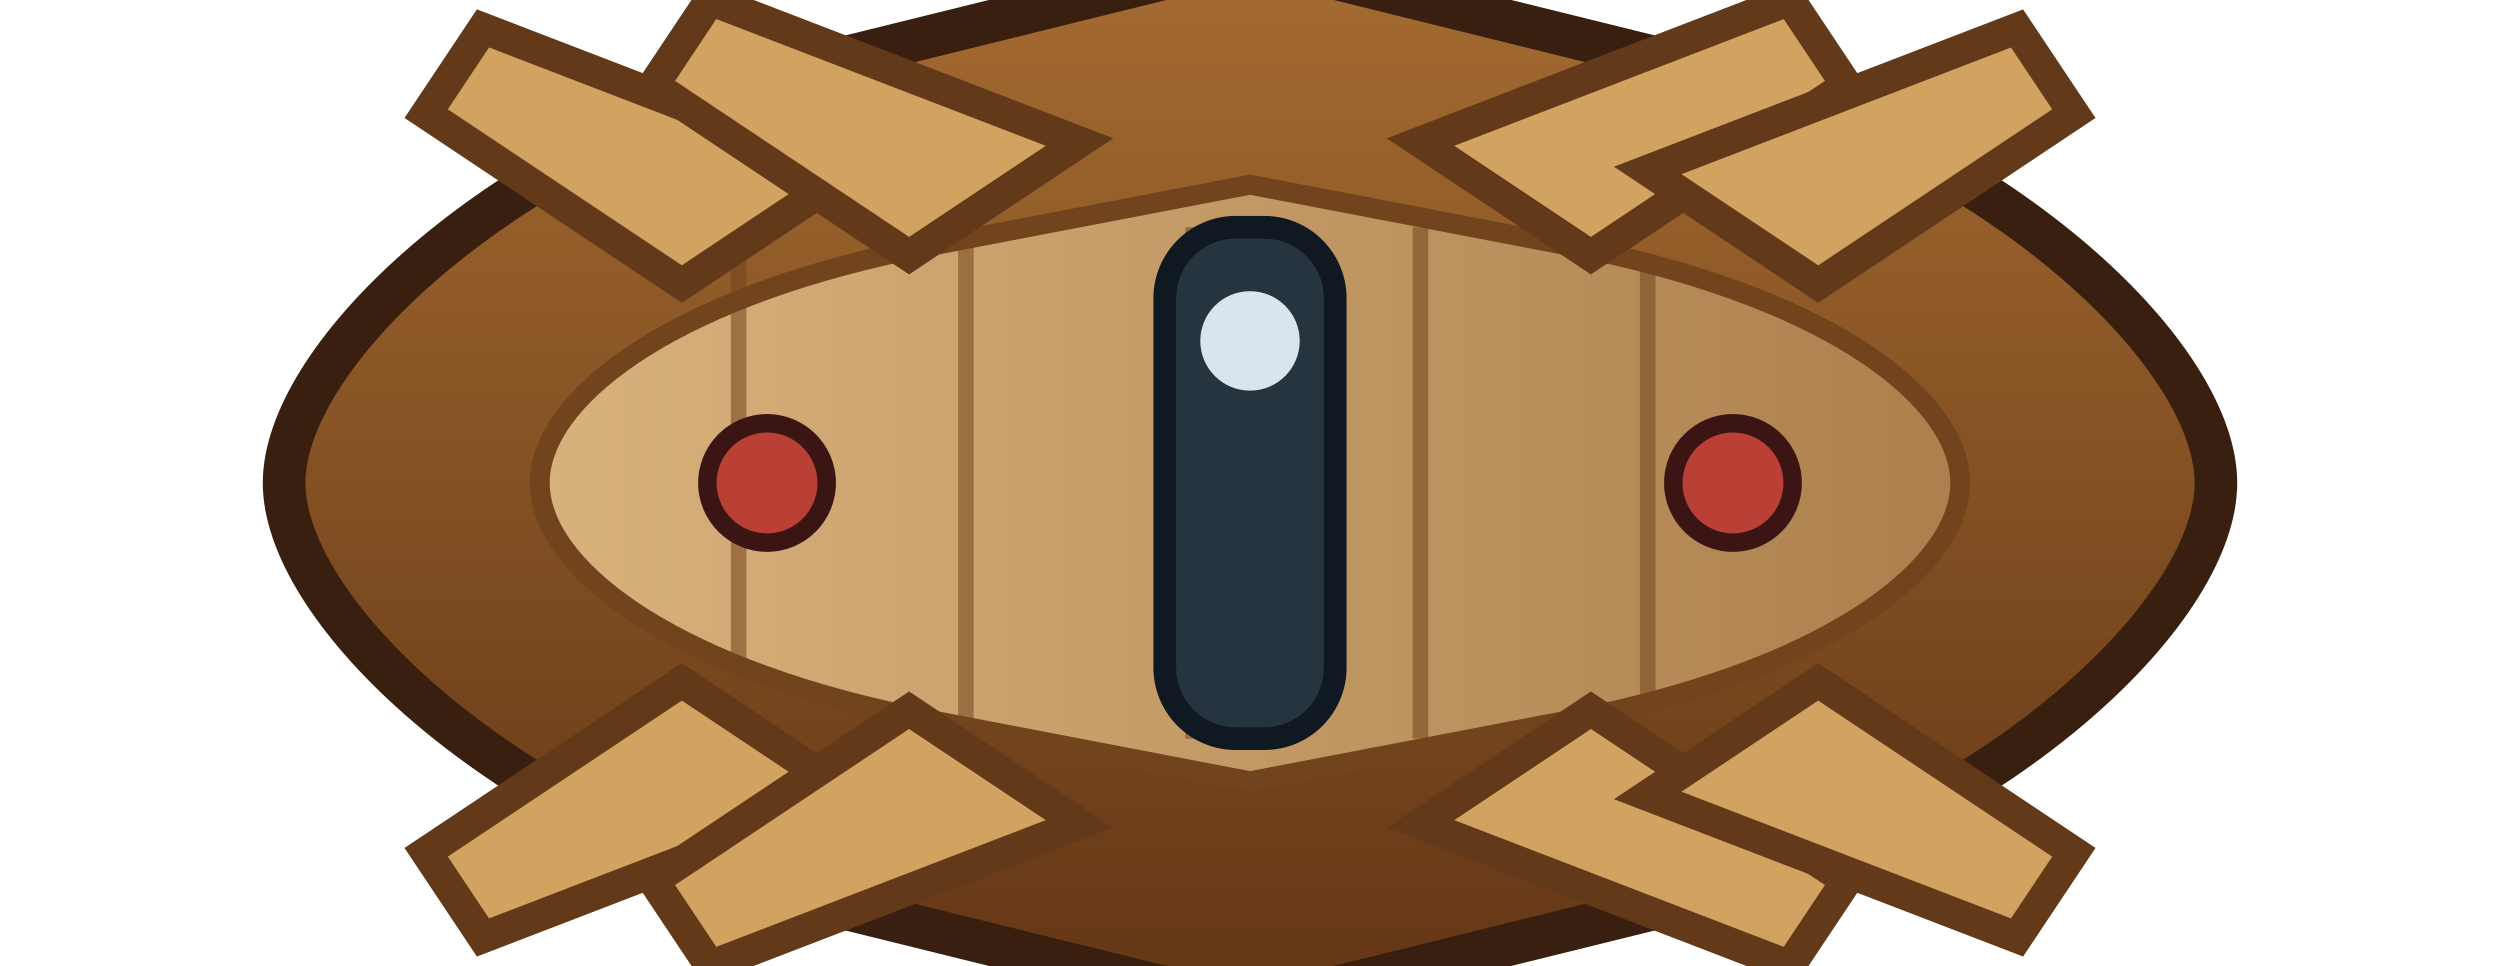
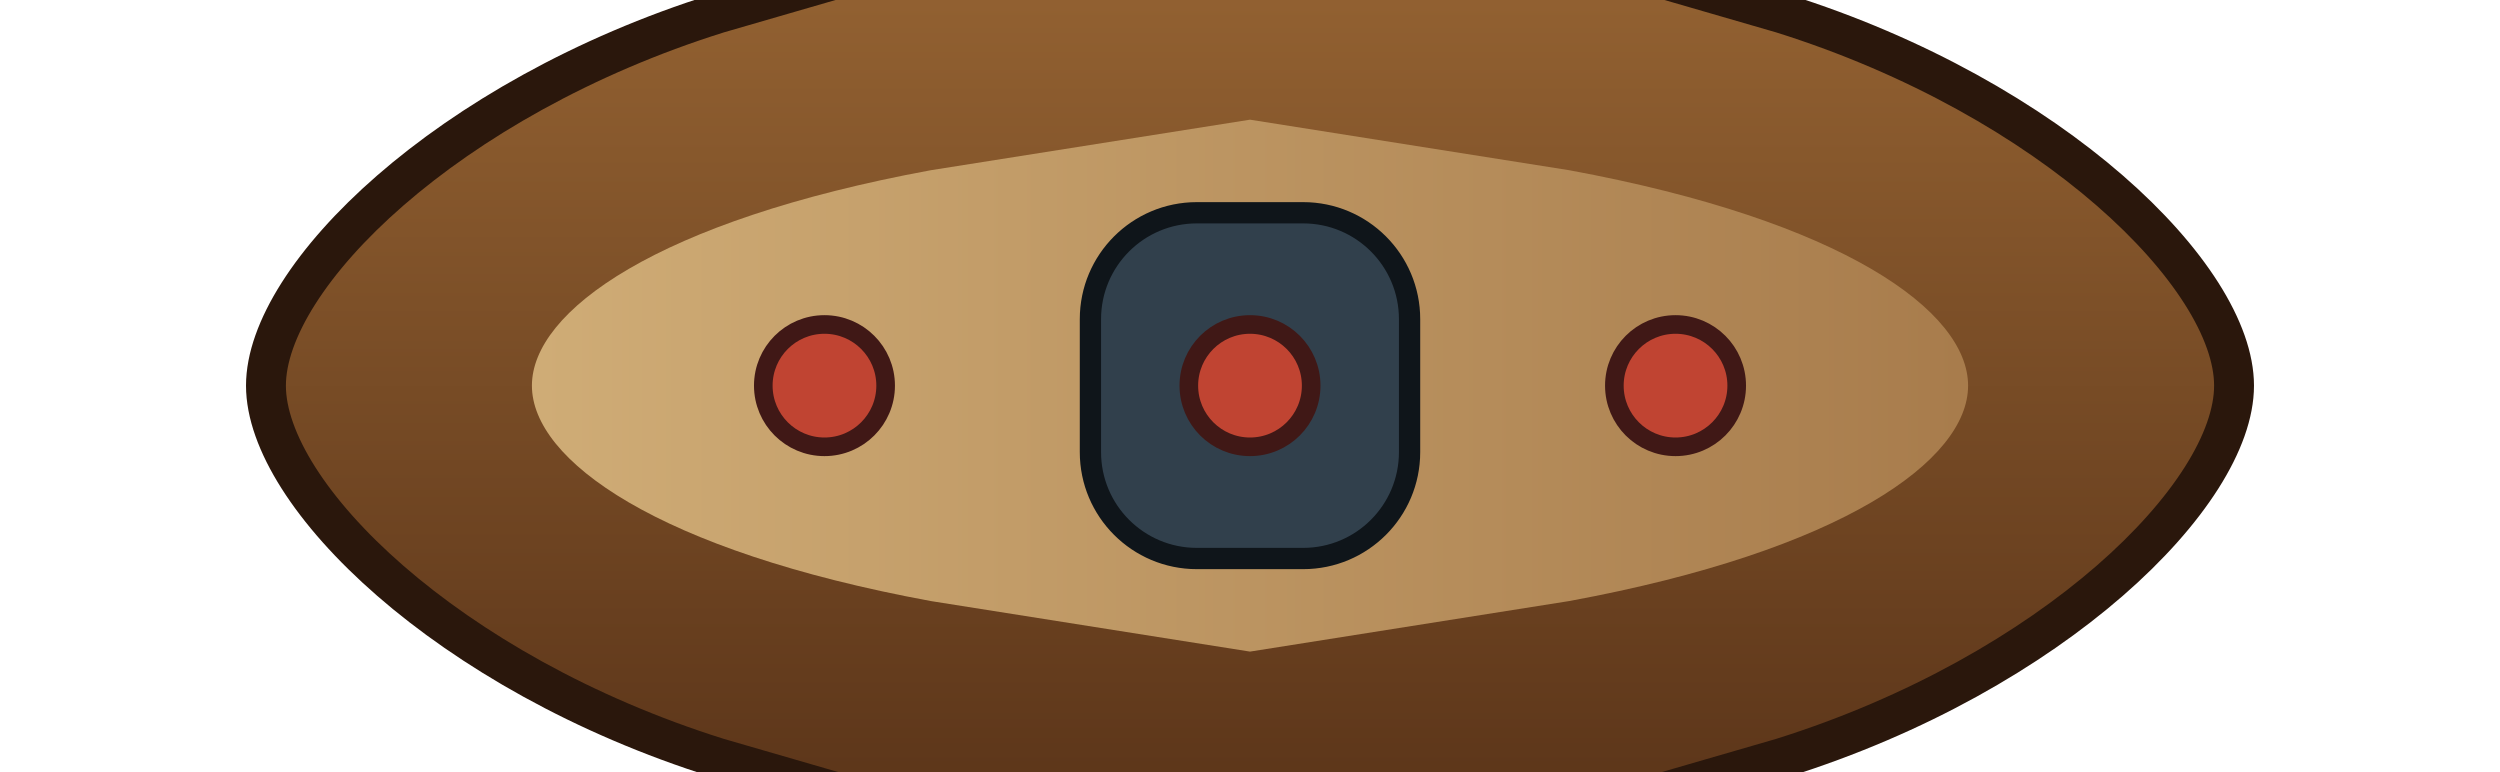
- <svg xmlns="http://www.w3.org/2000/svg" viewBox="0 0 176 68">
+ <svg xmlns="http://www.w3.org/2000/svg" viewBox="0 0 188 58">
  <defs>
-     <linearGradient id="combat-hull" x1="0" y1="0" x2="0" y2="1">
-       <stop offset="0" stop-color="#a56c31" />
-       <stop offset="1" stop-color="#623515" />
+     <linearGradient id="combatHull" x1="0" y1="0" x2="0" y2="1">
+       <stop offset="0" stop-color="#9b6835" />
+       <stop offset="1" stop-color="#542f16" />
    </linearGradient>
-     <linearGradient id="combat-deck" x1="0" y1="0" x2="1" y2="0">
-       <stop offset="0" stop-color="#d8b27c" />
-       <stop offset="1" stop-color="#ac804d" />
+     <linearGradient id="combatDeck" x1="0" y1="0" x2="1" y2="0">
+       <stop offset="0" stop-color="#cfac76" />
+       <stop offset="1" stop-color="#a87c4c" />
    </linearGradient>
  </defs>
-   <path d="M20 34c0-8.6 13.8-22.2 34-28.6l34-8.4 34 8.4c20.2 6.4 34 20 34 28.6s-13.8 22.2-34 28.6l-34 8.4-34-8.4c-20.2-6.4-34-20-34-28.6z" fill="url(#combat-hull)" stroke="#381f0f" stroke-width="3" />
-   <path d="M38 34c0-5.8 8.8-12.8 26-16.4l24-4.6 24 4.6c17.2 3.6 26 10.6 26 16.4s-8.8 12.8-26 16.4l-24 4.6-24-4.6c-17.2-3.6-26-10.6-26-16.4z" fill="url(#combat-deck)" stroke="#72441d" stroke-width="1.4" />
-   <g stroke="#72441d" stroke-width="1.1" opacity="0.55">
-     <line x1="52" y1="18" x2="52" y2="50" />
-     <line x1="68" y1="16" x2="68" y2="52" />
-     <line x1="84" y1="16" x2="84" y2="52" />
-     <line x1="100" y1="16" x2="100" y2="52" />
-     <line x1="116" y1="18" x2="116" y2="50" />
-   </g>
-   <rect x="82" y="16" width="12" height="36" rx="5" fill="#26343f" stroke="#101922" stroke-width="1.6" />
-   <circle cx="88" cy="24" r="3.5" fill="#d9e4ed" />
-   <g fill="#d2a261" stroke="#633a19" stroke-width="2.2">
-     <path d="M48 20l-18 -12 4 -6 26 10z" />
-     <path d="M64 18l-18 -12 4 -6 26 10z" />
-     <path d="M112 18l18 -12-4 -6-26 10z" />
-     <path d="M128 20l18 -12-4 -6-26 10z" />
-     <path d="M48 48l-18 12 4 6 26-10z" />
-     <path d="M64 50l-18 12 4 6 26-10z" />
-     <path d="M112 50l18 12-4 6-26-10z" />
-     <path d="M128 48l18 12-4 6-26-10z" />
-   </g>
-   <g fill="#ba4035" stroke="#3a1514" stroke-width="1.3">
-     <circle cx="54" cy="34" r="4.2" />
-     <circle cx="122" cy="34" r="4.2" />
+   <path d="M20 29c0-8.2 13.6-21.6 34-28l40-11.6 40 11.6c20.4 6.4 34 19.8 34 28s-13.6 21.6-34 28l-40 11.6-40-11.6C33.6 50.6 20 37.2 20 29z" fill="url(#combatHull)" stroke="#2a170c" stroke-width="3" />
+   <path d="M40 29c0-5.6 9.4-12.4 30-16.2l24-3.8 24 3.8c20.6 3.8 30 10.6 30 16.2s-9.4 12.4-30 16.2l-24 3.8-24-3.8c-20.6-3.8-30-10.6-30-16.2z" fill="url(#combatDeck)" />
+   <rect x="82" y="16" width="24" height="26" rx="8" fill="#31404c" stroke="#0f151a" stroke-width="1.6" />
+   <g fill="#c04432" stroke="#401816" stroke-width="1.4">
+     <circle cx="62" cy="29" r="4.6" />
+     <circle cx="94" cy="29" r="4.6" />
+     <circle cx="126" cy="29" r="4.6" />
  </g>
</svg>
